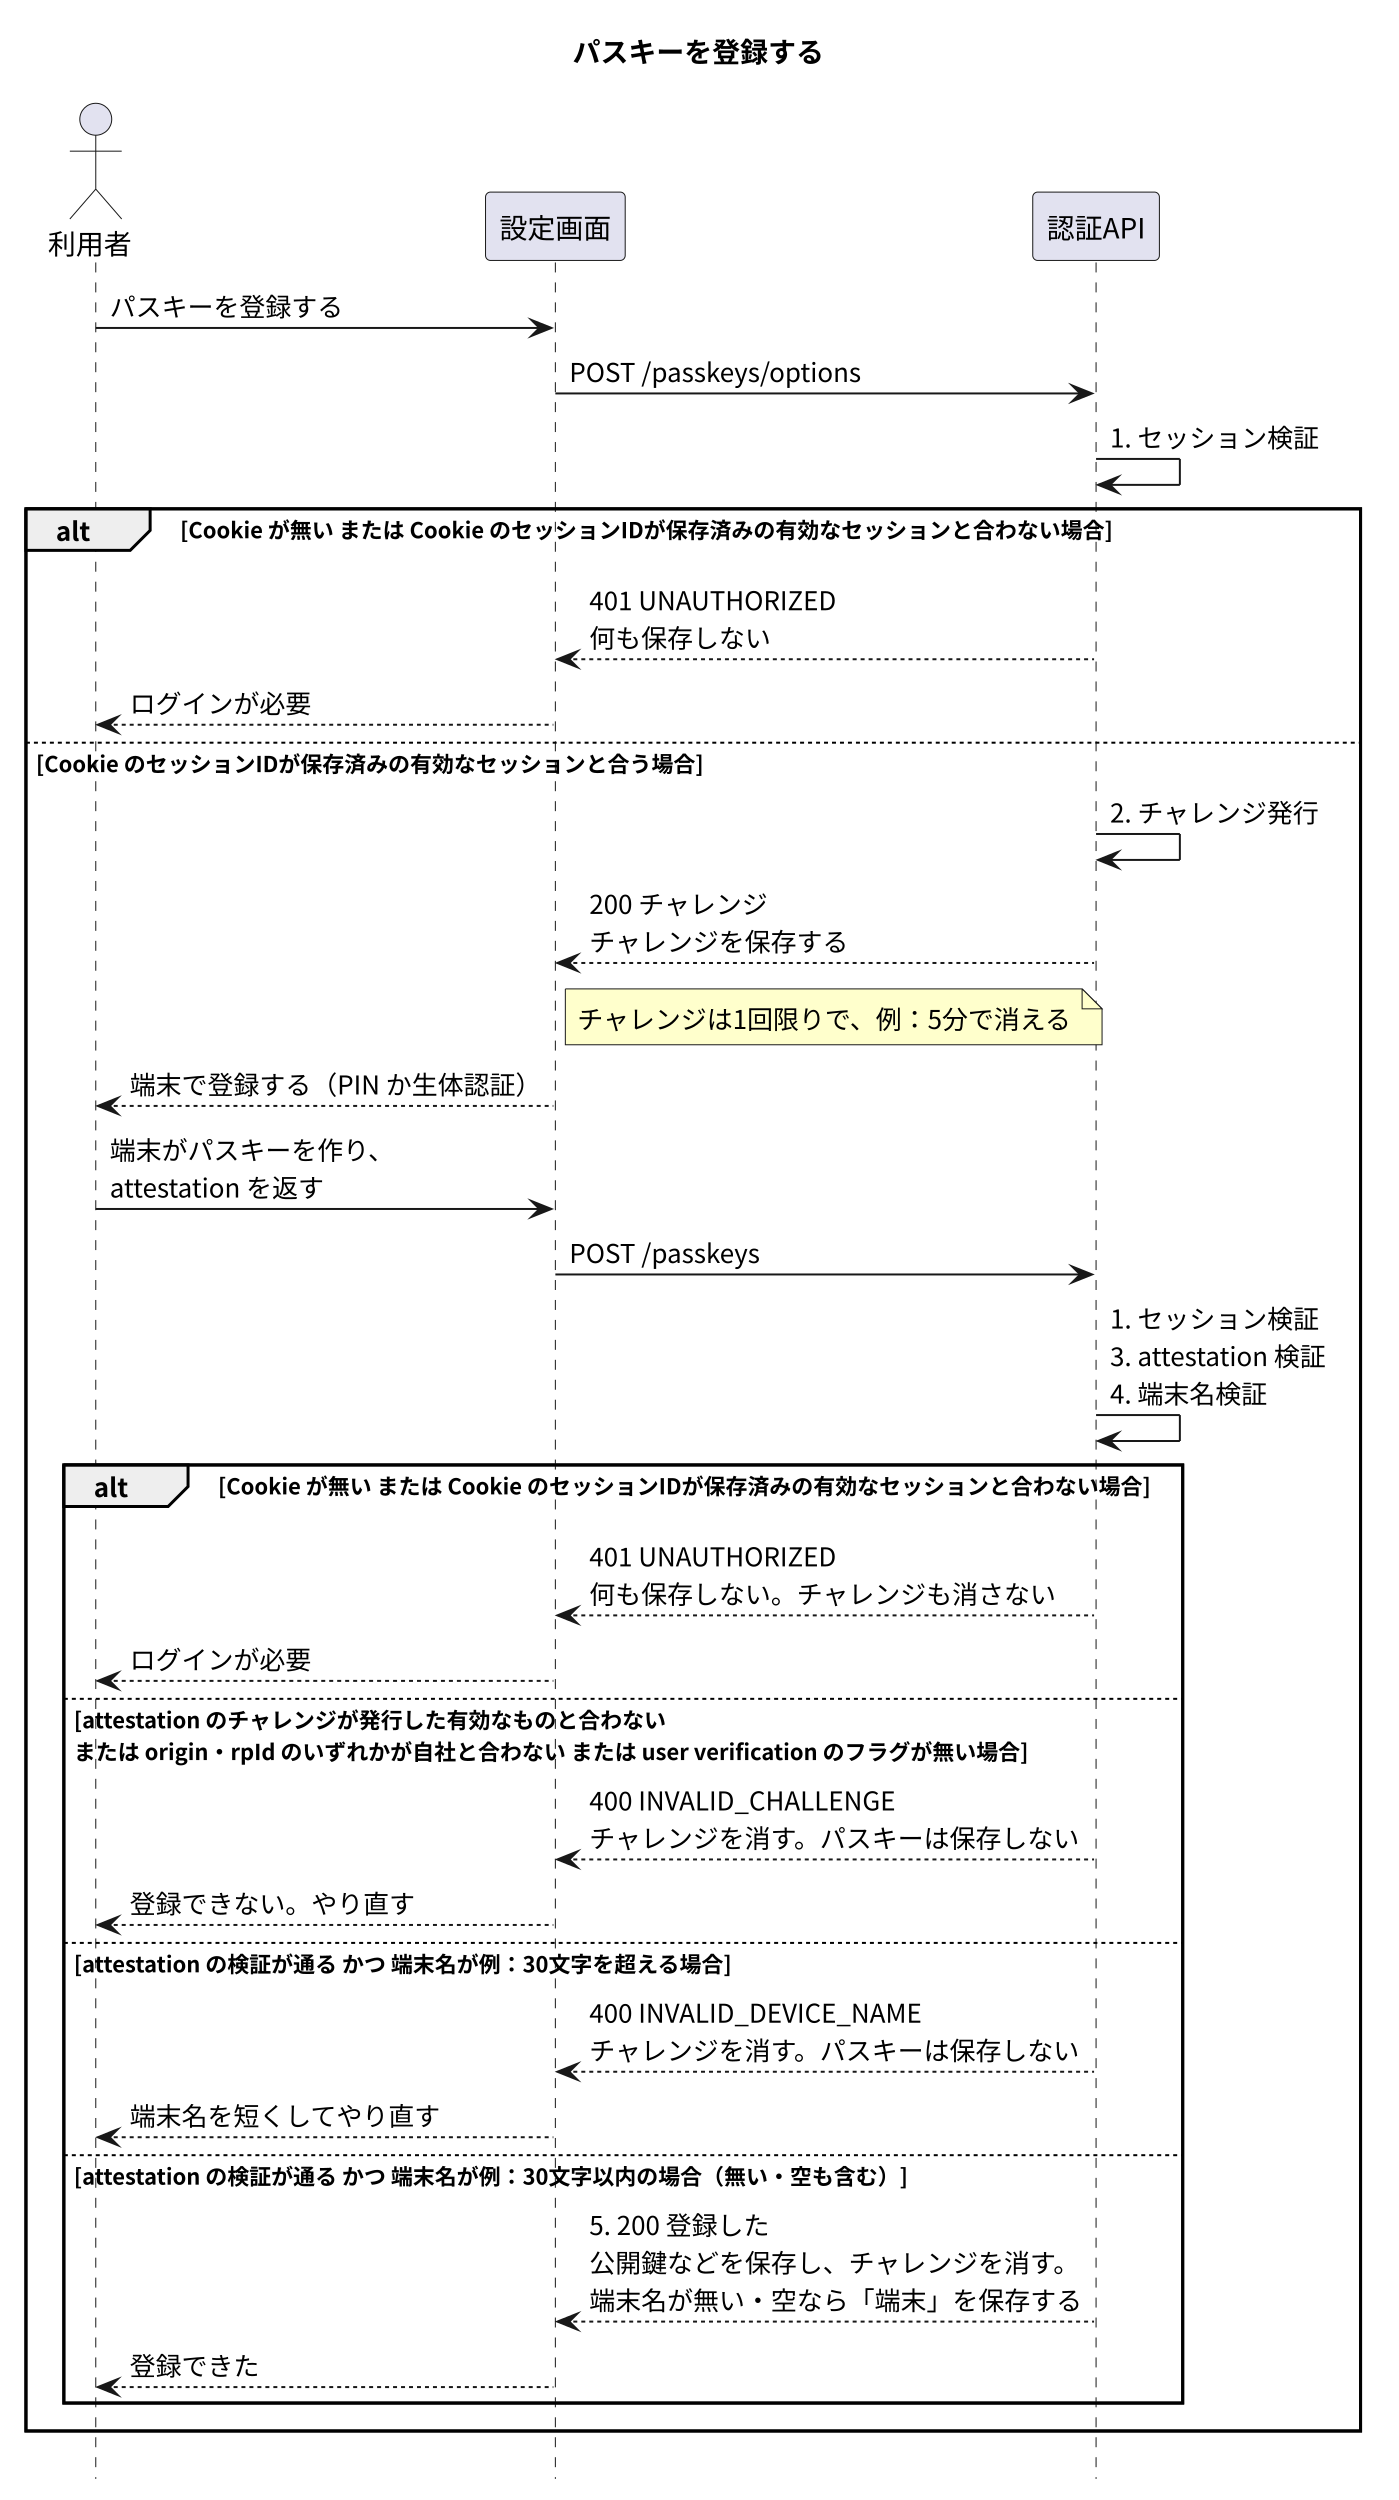
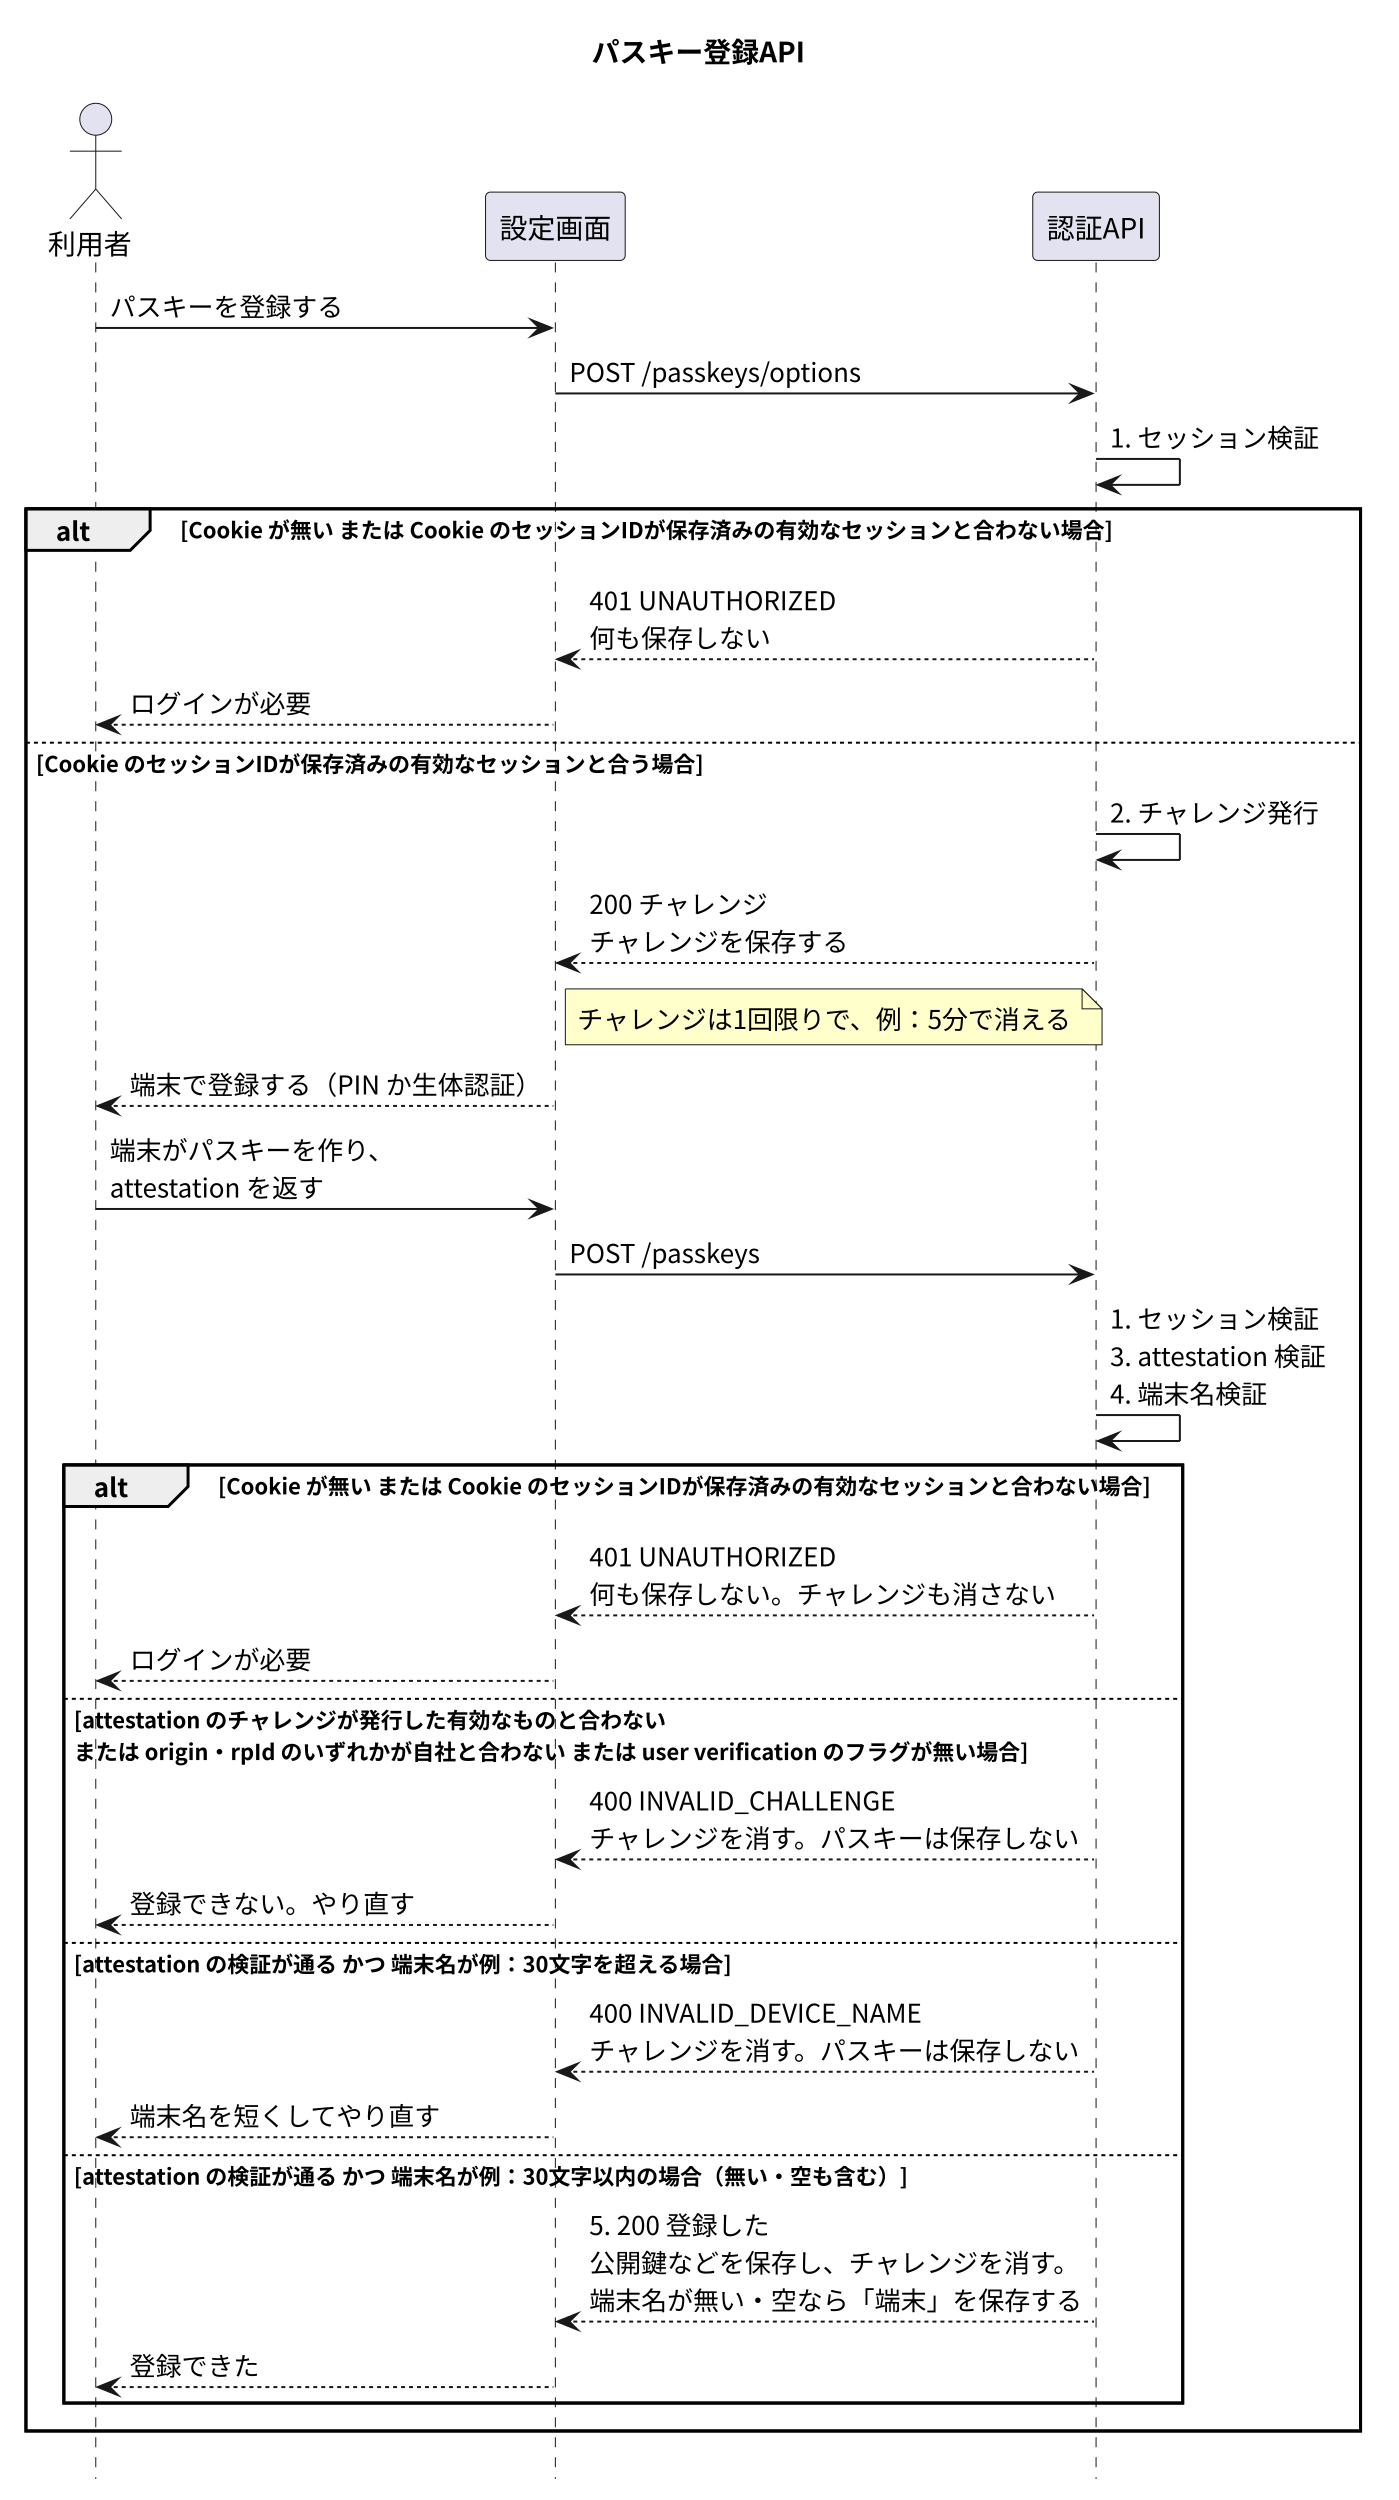
<svg xmlns="http://www.w3.org/2000/svg" version="1.1" data-diagram-type="SEQUENCE" style="width:701px;height:1253px;background:#FFFFFF;" width="701px" height="1253px" viewBox="0 0 701 1253" zoomAndPan="magnify" preserveAspectRatio="none" contentStyleType="text/css">
  <defs />
  <g font-family="sans-serif" lengthAdjust="spacing">
    <g class="title" data-source-line="7">
-       <text x="286.957" y="31.24" fill="#000" font-size="14" textLength="125.999" font-weight="700" font-family="'Noto Sans CJK JP'">パスキーを登録する</text>
+       <text x="296.491" y="31.24" fill="#000" font-size="14" textLength="106.932" font-weight="700" font-family="'Noto Sans CJK JP'">パスキー登録API</text>
    </g>
    <rect x="13" y="255.016" width="668.914" height="963.392" fill="none" style="stroke:#000;stroke-width:1.5;" />
    <rect x="32" y="734.232" width="560.77" height="470.176" fill="none" style="stroke:#000;stroke-width:1.5;" />
    <g class="participant-lifeline" data-qualified-name="User" data-entity-uid="part1" id="part1-lifeline" data-source-line="9">
      <g>
        <rect x="44.5" y="131.544" width="8" height="1110.864" fill="#000" fill-opacity="0" />
        <line x1="48" y1="131.544" x2="48" y2="1242.408" style="stroke:#181818;stroke-width:0.5;stroke-dasharray:5,5;" />
      </g>
    </g>
    <g class="participant-lifeline" data-qualified-name="Screen" data-entity-uid="part2" id="part2-lifeline" data-source-line="10">
      <g>
        <rect x="274.849" y="131.544" width="8" height="1110.864" fill="#000" fill-opacity="0" />
        <line x1="278.349" y1="131.544" x2="278.349" y2="1242.408" style="stroke:#181818;stroke-width:0.5;stroke-dasharray:5,5;" />
      </g>
    </g>
    <g class="participant-lifeline" data-qualified-name="API" data-entity-uid="part3" id="part3-lifeline" data-source-line="11">
      <g>
        <rect x="545.85" y="131.544" width="8" height="1110.864" fill="#000" fill-opacity="0" />
        <line x1="549.35" y1="131.544" x2="549.35" y2="1242.408" style="stroke:#181818;stroke-width:0.5;stroke-dasharray:5,5;" />
      </g>
    </g>
    <g class="participant participant-head" data-qualified-name="User" data-entity-uid="part1" id="part1-head" data-source-line="9">
      <text x="24" y="127.512" fill="#000" font-size="14" textLength="42" font-family="'Noto Sans CJK JP'">利用者</text>
      <ellipse cx="48" cy="59.772" rx="8" ry="8" fill="#E2E2F0" style="stroke:#181818;stroke-width:0.5;" />
      <path d="M48,67.772 L48,94.772 M35,75.772 L61,75.772 M48,94.772 L35,109.772 M48,94.772 L61,109.772" style="stroke:#181818;stroke-width:0.5;" fill="none" />
    </g>
    <g class="participant participant-head" data-qualified-name="Screen" data-entity-uid="part2" id="part2-head" data-source-line="10">
      <rect x="243.349" y="96.272" width="70" height="34.272" fill="#E2E2F0" style="stroke:#181818;stroke-width:0.5;" rx="2.5" ry="2.5" />
      <text x="250.349" y="119.512" fill="#000" font-size="14" textLength="56" font-family="'Noto Sans CJK JP'">設定画面</text>
    </g>
    <g class="participant participant-head" data-qualified-name="API" data-entity-uid="part3" id="part3-head" data-source-line="11">
      <rect x="517.612" y="96.272" width="63.476" height="34.272" fill="#E2E2F0" style="stroke:#181818;stroke-width:0.5;" rx="2.5" ry="2.5" />
      <text x="524.612" y="119.512" fill="#000" font-size="14" textLength="49.476" font-family="'Noto Sans CJK JP'">認証API</text>
    </g>
    <g class="message" data-entity-1="part1" data-entity-2="part2" id="msg1" data-source-line="13">
      <polygon points="266.349,160.368,276.349,164.368,266.349,168.368,270.349,164.368" fill="#181818" style="stroke:#181818;stroke-width:1;stroke-linejoin:miter;stroke-miterlimit:10;" />
      <line x1="48" y1="164.368" x2="272.349" y2="164.368" style="stroke:#181818;stroke-width:1;" />
      <text x="55" y="158.624" fill="#000" font-size="13" textLength="117" font-family="'Noto Sans CJK JP'">パスキーを登録する</text>
    </g>
    <g class="message" data-entity-1="part2" data-entity-2="part3" id="msg2" data-source-line="14">
      <polygon points="537.35,193.192,547.35,197.192,537.35,201.192,541.35,197.192" fill="#181818" style="stroke:#181818;stroke-width:1;stroke-linejoin:miter;stroke-miterlimit:10;" />
      <line x1="278.349" y1="197.192" x2="543.35" y2="197.192" style="stroke:#181818;stroke-width:1;" />
      <text x="285.349" y="191.448" fill="#000" font-size="13" textLength="147.602" font-family="'Noto Sans CJK JP'">POST /passkeys/options</text>
    </g>
    <g class="message" data-entity-1="part3" data-entity-2="part3" id="msg3" data-source-line="15">
      <line x1="549.35" y1="230.016" x2="591.35" y2="230.016" style="stroke:#181818;stroke-width:1;" />
      <line x1="591.35" y1="230.016" x2="591.35" y2="243.016" style="stroke:#181818;stroke-width:1;" />
      <line x1="550.35" y1="243.016" x2="591.35" y2="243.016" style="stroke:#181818;stroke-width:1;" />
      <polygon points="560.35,239.016,550.35,243.016,560.35,247.016,556.35,243.016" fill="#181818" style="stroke:#181818;stroke-width:1;stroke-linejoin:miter;stroke-miterlimit:10;" />
      <text x="556.35" y="224.272" fill="#000" font-size="13" textLength="104.741" font-family="'Noto Sans CJK JP'">1. セッション検証</text>
    </g>
    <path d="M13,255.016 L75.251,255.016 L75.251,265.84 L65.251,275.84 L13,275.84 L13,255.016" style="stroke:#000;stroke-width:1.5;" fill="#EEE" />
    <rect x="13" y="255.016" width="668.914" height="963.392" fill="none" style="stroke:#000;stroke-width:1.5;" />
    <text x="28" y="271.096" fill="#000" font-size="13" textLength="17.251" font-weight="700" font-family="'Noto Sans CJK JP'">alt</text>
    <text x="90.251" y="269.776" fill="#000" font-size="11" textLength="467.519" font-weight="700" font-family="'Noto Sans CJK JP'">[Cookie が無い または Cookie のセッションIDが保存済みの有効なセッションと合わない場合]</text>
    <g class="message" data-entity-1="part3" data-entity-2="part2" id="msg4" data-source-line="17">
      <polygon points="289.349,326.416,279.349,330.416,289.349,334.416,285.349,330.416" fill="#181818" style="stroke:#181818;stroke-width:1;stroke-linejoin:miter;stroke-miterlimit:10;" />
      <line x1="283.349" y1="330.416" x2="548.35" y2="330.416" style="stroke:#181818;stroke-width:1;stroke-dasharray:2,2;" />
      <text x="295.349" y="305.848" fill="#000" font-size="13" textLength="124.007" font-family="'Noto Sans CJK JP'">401 UNAUTHORIZED</text>
      <text x="295.349" y="324.672" fill="#000" font-size="13" textLength="91" font-family="'Noto Sans CJK JP'">何も保存しない</text>
    </g>
    <g class="message" data-entity-1="part2" data-entity-2="part1" id="msg5" data-source-line="18">
      <polygon points="59,359.24,49,363.24,59,367.24,55,363.24" fill="#181818" style="stroke:#181818;stroke-width:1;stroke-linejoin:miter;stroke-miterlimit:10;" />
      <line x1="53" y1="363.24" x2="277.349" y2="363.24" style="stroke:#181818;stroke-width:1;stroke-dasharray:2,2;" />
      <text x="65" y="357.496" fill="#000" font-size="13" textLength="91" font-family="'Noto Sans CJK JP'">ログインが必要</text>
    </g>
    <line x1="13" y1="372.24" x2="681.914" y2="372.24" style="stroke:#000;stroke-width:1;stroke-dasharray:2,2;" />
    <text x="18" y="387" fill="#000" font-size="11" textLength="334.662" font-weight="700" font-family="'Noto Sans CJK JP'">[Cookie のセッションIDが保存済みの有効なセッションと合う場合]</text>
    <g class="message" data-entity-1="part3" data-entity-2="part3" id="msg6" data-source-line="20">
      <line x1="549.35" y1="417.992" x2="591.35" y2="417.992" style="stroke:#181818;stroke-width:1;" />
      <line x1="591.35" y1="417.992" x2="591.35" y2="430.992" style="stroke:#181818;stroke-width:1;" />
      <line x1="550.35" y1="430.992" x2="591.35" y2="430.992" style="stroke:#181818;stroke-width:1;" />
      <polygon points="560.35,426.992,550.35,430.992,560.35,434.992,556.35,430.992" fill="#181818" style="stroke:#181818;stroke-width:1;stroke-linejoin:miter;stroke-miterlimit:10;" />
      <text x="556.35" y="412.248" fill="#000" font-size="13" textLength="104.741" font-family="'Noto Sans CJK JP'">2. チャレンジ発行</text>
    </g>
    <g class="message" data-entity-1="part3" data-entity-2="part2" id="msg7" data-source-line="21">
      <polygon points="289.349,478.64,279.349,482.64,289.349,486.64,285.349,482.64" fill="#181818" style="stroke:#181818;stroke-width:1;stroke-linejoin:miter;stroke-miterlimit:10;" />
      <line x1="283.349" y1="482.64" x2="548.35" y2="482.64" style="stroke:#181818;stroke-width:1;stroke-dasharray:2,2;" />
      <text x="295.349" y="458.072" fill="#000" font-size="13" textLength="89.557" font-family="'Noto Sans CJK JP'">200 チャレンジ</text>
      <text x="295.349" y="476.896" fill="#000" font-size="13" textLength="130" font-family="'Noto Sans CJK JP'">チャレンジを保存する</text>
    </g>
    <path d="M283.349,495.64 L283.349,523.64 L552.349,523.64 L552.349,505.64 L542.349,495.64 L283.349,495.64" style="stroke:#181818;stroke-width:0.5;" fill="#FFC" />
    <path d="M542.349,495.64 L542.349,505.64 L552.349,505.64 L542.349,495.64" style="stroke:#181818;stroke-width:0.5;" fill="#FFC" />
    <text x="289.349" y="515.72" fill="#000" font-size="13" textLength="248.43" font-family="'Noto Sans CJK JP'">チャレンジは1回限りで、例：5分で消える</text>
    <g class="message" data-entity-1="part2" data-entity-2="part1" id="msg8" data-source-line="23">
      <polygon points="59,550.288,49,554.288,59,558.288,55,554.288" fill="#181818" style="stroke:#181818;stroke-width:1;stroke-linejoin:miter;stroke-miterlimit:10;" />
      <line x1="53" y1="554.288" x2="277.349" y2="554.288" style="stroke:#181818;stroke-width:1;stroke-dasharray:2,2;" />
      <text x="65" y="548.544" fill="#000" font-size="13" textLength="206.349" font-family="'Noto Sans CJK JP'">端末で登録する（PIN か生体認証）</text>
    </g>
    <g class="message" data-entity-1="part1" data-entity-2="part2" id="msg9" data-source-line="24">
      <polygon points="266.349,601.936,276.349,605.936,266.349,609.936,270.349,605.936" fill="#181818" style="stroke:#181818;stroke-width:1;stroke-linejoin:miter;stroke-miterlimit:10;" />
      <line x1="48" y1="605.936" x2="272.349" y2="605.936" style="stroke:#181818;stroke-width:1;" />
      <text x="55" y="581.368" fill="#000" font-size="13" textLength="143" font-family="'Noto Sans CJK JP'">端末がパスキーを作り、</text>
      <text x="55" y="600.192" fill="#000" font-size="13" textLength="108.823" font-family="'Noto Sans CJK JP'">attestation を返す</text>
    </g>
    <g class="message" data-entity-1="part2" data-entity-2="part3" id="msg10" data-source-line="25">
      <polygon points="537.35,634.76,547.35,638.76,537.35,642.76,541.35,638.76" fill="#181818" style="stroke:#181818;stroke-width:1;stroke-linejoin:miter;stroke-miterlimit:10;" />
      <line x1="278.349" y1="638.76" x2="543.35" y2="638.76" style="stroke:#181818;stroke-width:1;" />
      <text x="285.349" y="633.016" fill="#000" font-size="13" textLength="96.2" font-family="'Noto Sans CJK JP'">POST /passkeys</text>
    </g>
    <g class="message" data-entity-1="part3" data-entity-2="part3" id="msg11" data-source-line="26">
      <line x1="549.35" y1="709.232" x2="591.35" y2="709.232" style="stroke:#181818;stroke-width:1;" />
      <line x1="591.35" y1="709.232" x2="591.35" y2="722.232" style="stroke:#181818;stroke-width:1;" />
      <line x1="550.35" y1="722.232" x2="591.35" y2="722.232" style="stroke:#181818;stroke-width:1;" />
      <polygon points="560.35,718.232,550.35,722.232,560.35,726.232,556.35,722.232" fill="#181818" style="stroke:#181818;stroke-width:1;stroke-linejoin:miter;stroke-miterlimit:10;" />
      <text x="556.35" y="665.84" fill="#000" font-size="13" textLength="104.741" font-family="'Noto Sans CJK JP'">1. セッション検証</text>
      <text x="556.35" y="684.664" fill="#000" font-size="13" textLength="109.564" font-family="'Noto Sans CJK JP'">3. attestation 検証</text>
      <text x="556.35" y="703.488" fill="#000" font-size="13" textLength="78.741" font-family="'Noto Sans CJK JP'">4. 端末名検証</text>
    </g>
    <path d="M32,734.232 L94.251,734.232 L94.251,745.056 L84.251,755.056 L32,755.056 L32,734.232" style="stroke:#000;stroke-width:1.5;" fill="#EEE" />
    <rect x="32" y="734.232" width="560.77" height="470.176" fill="none" style="stroke:#000;stroke-width:1.5;" />
    <text x="47" y="750.312" fill="#000" font-size="13" textLength="17.251" font-weight="700" font-family="'Noto Sans CJK JP'">alt</text>
    <text x="109.251" y="748.992" fill="#000" font-size="11" textLength="467.519" font-weight="700" font-family="'Noto Sans CJK JP'">[Cookie が無い または Cookie のセッションIDが保存済みの有効なセッションと合わない場合]</text>
    <g class="message" data-entity-1="part3" data-entity-2="part2" id="msg12" data-source-line="28">
      <polygon points="289.349,805.632,279.349,809.632,289.349,813.632,285.349,809.632" fill="#181818" style="stroke:#181818;stroke-width:1;stroke-linejoin:miter;stroke-miterlimit:10;" />
      <line x1="283.349" y1="809.632" x2="548.35" y2="809.632" style="stroke:#181818;stroke-width:1;stroke-dasharray:2,2;" />
      <text x="295.349" y="785.064" fill="#000" font-size="13" textLength="124.007" font-family="'Noto Sans CJK JP'">401 UNAUTHORIZED</text>
      <text x="295.349" y="803.888" fill="#000" font-size="13" textLength="234" font-family="'Noto Sans CJK JP'">何も保存しない。チャレンジも消さない</text>
    </g>
    <g class="message" data-entity-1="part2" data-entity-2="part1" id="msg13" data-source-line="29">
      <polygon points="59,838.456,49,842.456,59,846.456,55,842.456" fill="#181818" style="stroke:#181818;stroke-width:1;stroke-linejoin:miter;stroke-miterlimit:10;" />
      <line x1="53" y1="842.456" x2="277.349" y2="842.456" style="stroke:#181818;stroke-width:1;stroke-dasharray:2,2;" />
      <text x="65" y="836.712" fill="#000" font-size="13" textLength="91" font-family="'Noto Sans CJK JP'">ログインが必要</text>
    </g>
    <line x1="32" y1="851.456" x2="592.77" y2="851.456" style="stroke:#000;stroke-width:1;stroke-dasharray:2,2;" />
    <text x="37" y="866.216" fill="#000" font-size="11" textLength="298.296" font-weight="700" font-family="'Noto Sans CJK JP'">[attestation のチャレンジが発行した有効なものと合わない</text>
    <text x="37" y="882.144" fill="#000" font-size="11" textLength="478.871" font-weight="700" font-family="'Noto Sans CJK JP'">または origin・rpId のいずれかが自社と合わない または user verification のフラグが無い場合]</text>
    <g class="message" data-entity-1="part3" data-entity-2="part2" id="msg14" data-source-line="31">
      <polygon points="289.349,927.96,279.349,931.96,289.349,935.96,285.349,931.96" fill="#181818" style="stroke:#181818;stroke-width:1;stroke-linejoin:miter;stroke-miterlimit:10;" />
      <line x1="283.349" y1="931.96" x2="548.35" y2="931.96" style="stroke:#181818;stroke-width:1;stroke-dasharray:2,2;" />
      <text x="295.349" y="907.392" fill="#000" font-size="13" textLength="153.673" font-family="'Noto Sans CJK JP'">400 INVALID_CHALLENGE</text>
      <text x="295.349" y="926.216" fill="#000" font-size="13" textLength="247" font-family="'Noto Sans CJK JP'">チャレンジを消す。パスキーは保存しない</text>
    </g>
    <g class="message" data-entity-1="part2" data-entity-2="part1" id="msg15" data-source-line="32">
      <polygon points="59,960.784,49,964.784,59,968.784,55,964.784" fill="#181818" style="stroke:#181818;stroke-width:1;stroke-linejoin:miter;stroke-miterlimit:10;" />
      <line x1="53" y1="964.784" x2="277.349" y2="964.784" style="stroke:#181818;stroke-width:1;stroke-dasharray:2,2;" />
      <text x="65" y="959.04" fill="#000" font-size="13" textLength="143" font-family="'Noto Sans CJK JP'">登録できない。やり直す</text>
    </g>
    <line x1="32" y1="973.784" x2="592.77" y2="973.784" style="stroke:#000;stroke-width:1;stroke-dasharray:2,2;" />
    <text x="37" y="988.544" fill="#000" font-size="11" textLength="331.428" font-weight="700" font-family="'Noto Sans CJK JP'">[attestation の検証が通る かつ 端末名が例：30文字を超える場合]</text>
    <g class="message" data-entity-1="part3" data-entity-2="part2" id="msg16" data-source-line="34">
      <polygon points="289.349,1034.36,279.349,1038.36,289.349,1042.36,285.349,1038.36" fill="#181818" style="stroke:#181818;stroke-width:1;stroke-linejoin:miter;stroke-miterlimit:10;" />
      <line x1="283.349" y1="1038.36" x2="548.35" y2="1038.36" style="stroke:#181818;stroke-width:1;stroke-dasharray:2,2;" />
      <text x="295.349" y="1013.792" fill="#000" font-size="13" textLength="166.842" font-family="'Noto Sans CJK JP'">400 INVALID_DEVICE_NAME</text>
      <text x="295.349" y="1032.616" fill="#000" font-size="13" textLength="247" font-family="'Noto Sans CJK JP'">チャレンジを消す。パスキーは保存しない</text>
    </g>
    <g class="message" data-entity-1="part2" data-entity-2="part1" id="msg17" data-source-line="35">
      <polygon points="59,1067.184,49,1071.184,59,1075.184,55,1071.184" fill="#181818" style="stroke:#181818;stroke-width:1;stroke-linejoin:miter;stroke-miterlimit:10;" />
      <line x1="53" y1="1071.184" x2="277.349" y2="1071.184" style="stroke:#181818;stroke-width:1;stroke-dasharray:2,2;" />
      <text x="65" y="1065.44" fill="#000" font-size="13" textLength="156" font-family="'Noto Sans CJK JP'">端末名を短くしてやり直す</text>
    </g>
    <line x1="32" y1="1080.184" x2="592.77" y2="1080.184" style="stroke:#000;stroke-width:1;stroke-dasharray:2,2;" />
    <text x="37" y="1094.943" fill="#000" font-size="11" textLength="419.427" font-weight="700" font-family="'Noto Sans CJK JP'">[attestation の検証が通る かつ 端末名が例：30文字以内の場合（無い・空も含む）]</text>
    <g class="message" data-entity-1="part3" data-entity-2="part2" id="msg18" data-source-line="37">
      <polygon points="289.349,1159.584,279.349,1163.584,289.349,1167.584,285.349,1163.584" fill="#181818" style="stroke:#181818;stroke-width:1;stroke-linejoin:miter;stroke-miterlimit:10;" />
      <line x1="283.349" y1="1163.584" x2="548.35" y2="1163.584" style="stroke:#181818;stroke-width:1;stroke-dasharray:2,2;" />
      <text x="295.349" y="1120.191" fill="#000" font-size="13" textLength="90.298" font-family="'Noto Sans CJK JP'">5. 200 登録した</text>
      <text x="295.349" y="1139.015" fill="#000" font-size="13" textLength="247" font-family="'Noto Sans CJK JP'">公開鍵などを保存し、チャレンジを消す。</text>
      <text x="295.349" y="1157.84" fill="#000" font-size="13" textLength="247" font-family="'Noto Sans CJK JP'">端末名が無い・空なら「端末」を保存する</text>
    </g>
    <g class="message" data-entity-1="part2" data-entity-2="part1" id="msg19" data-source-line="38">
      <polygon points="59,1192.408,49,1196.408,59,1200.408,55,1196.408" fill="#181818" style="stroke:#181818;stroke-width:1;stroke-linejoin:miter;stroke-miterlimit:10;" />
      <line x1="53" y1="1196.408" x2="277.349" y2="1196.408" style="stroke:#181818;stroke-width:1;stroke-dasharray:2,2;" />
      <text x="65" y="1190.664" fill="#000" font-size="13" textLength="65" font-family="'Noto Sans CJK JP'">登録できた</text>
    </g>
  </g>
</svg>
